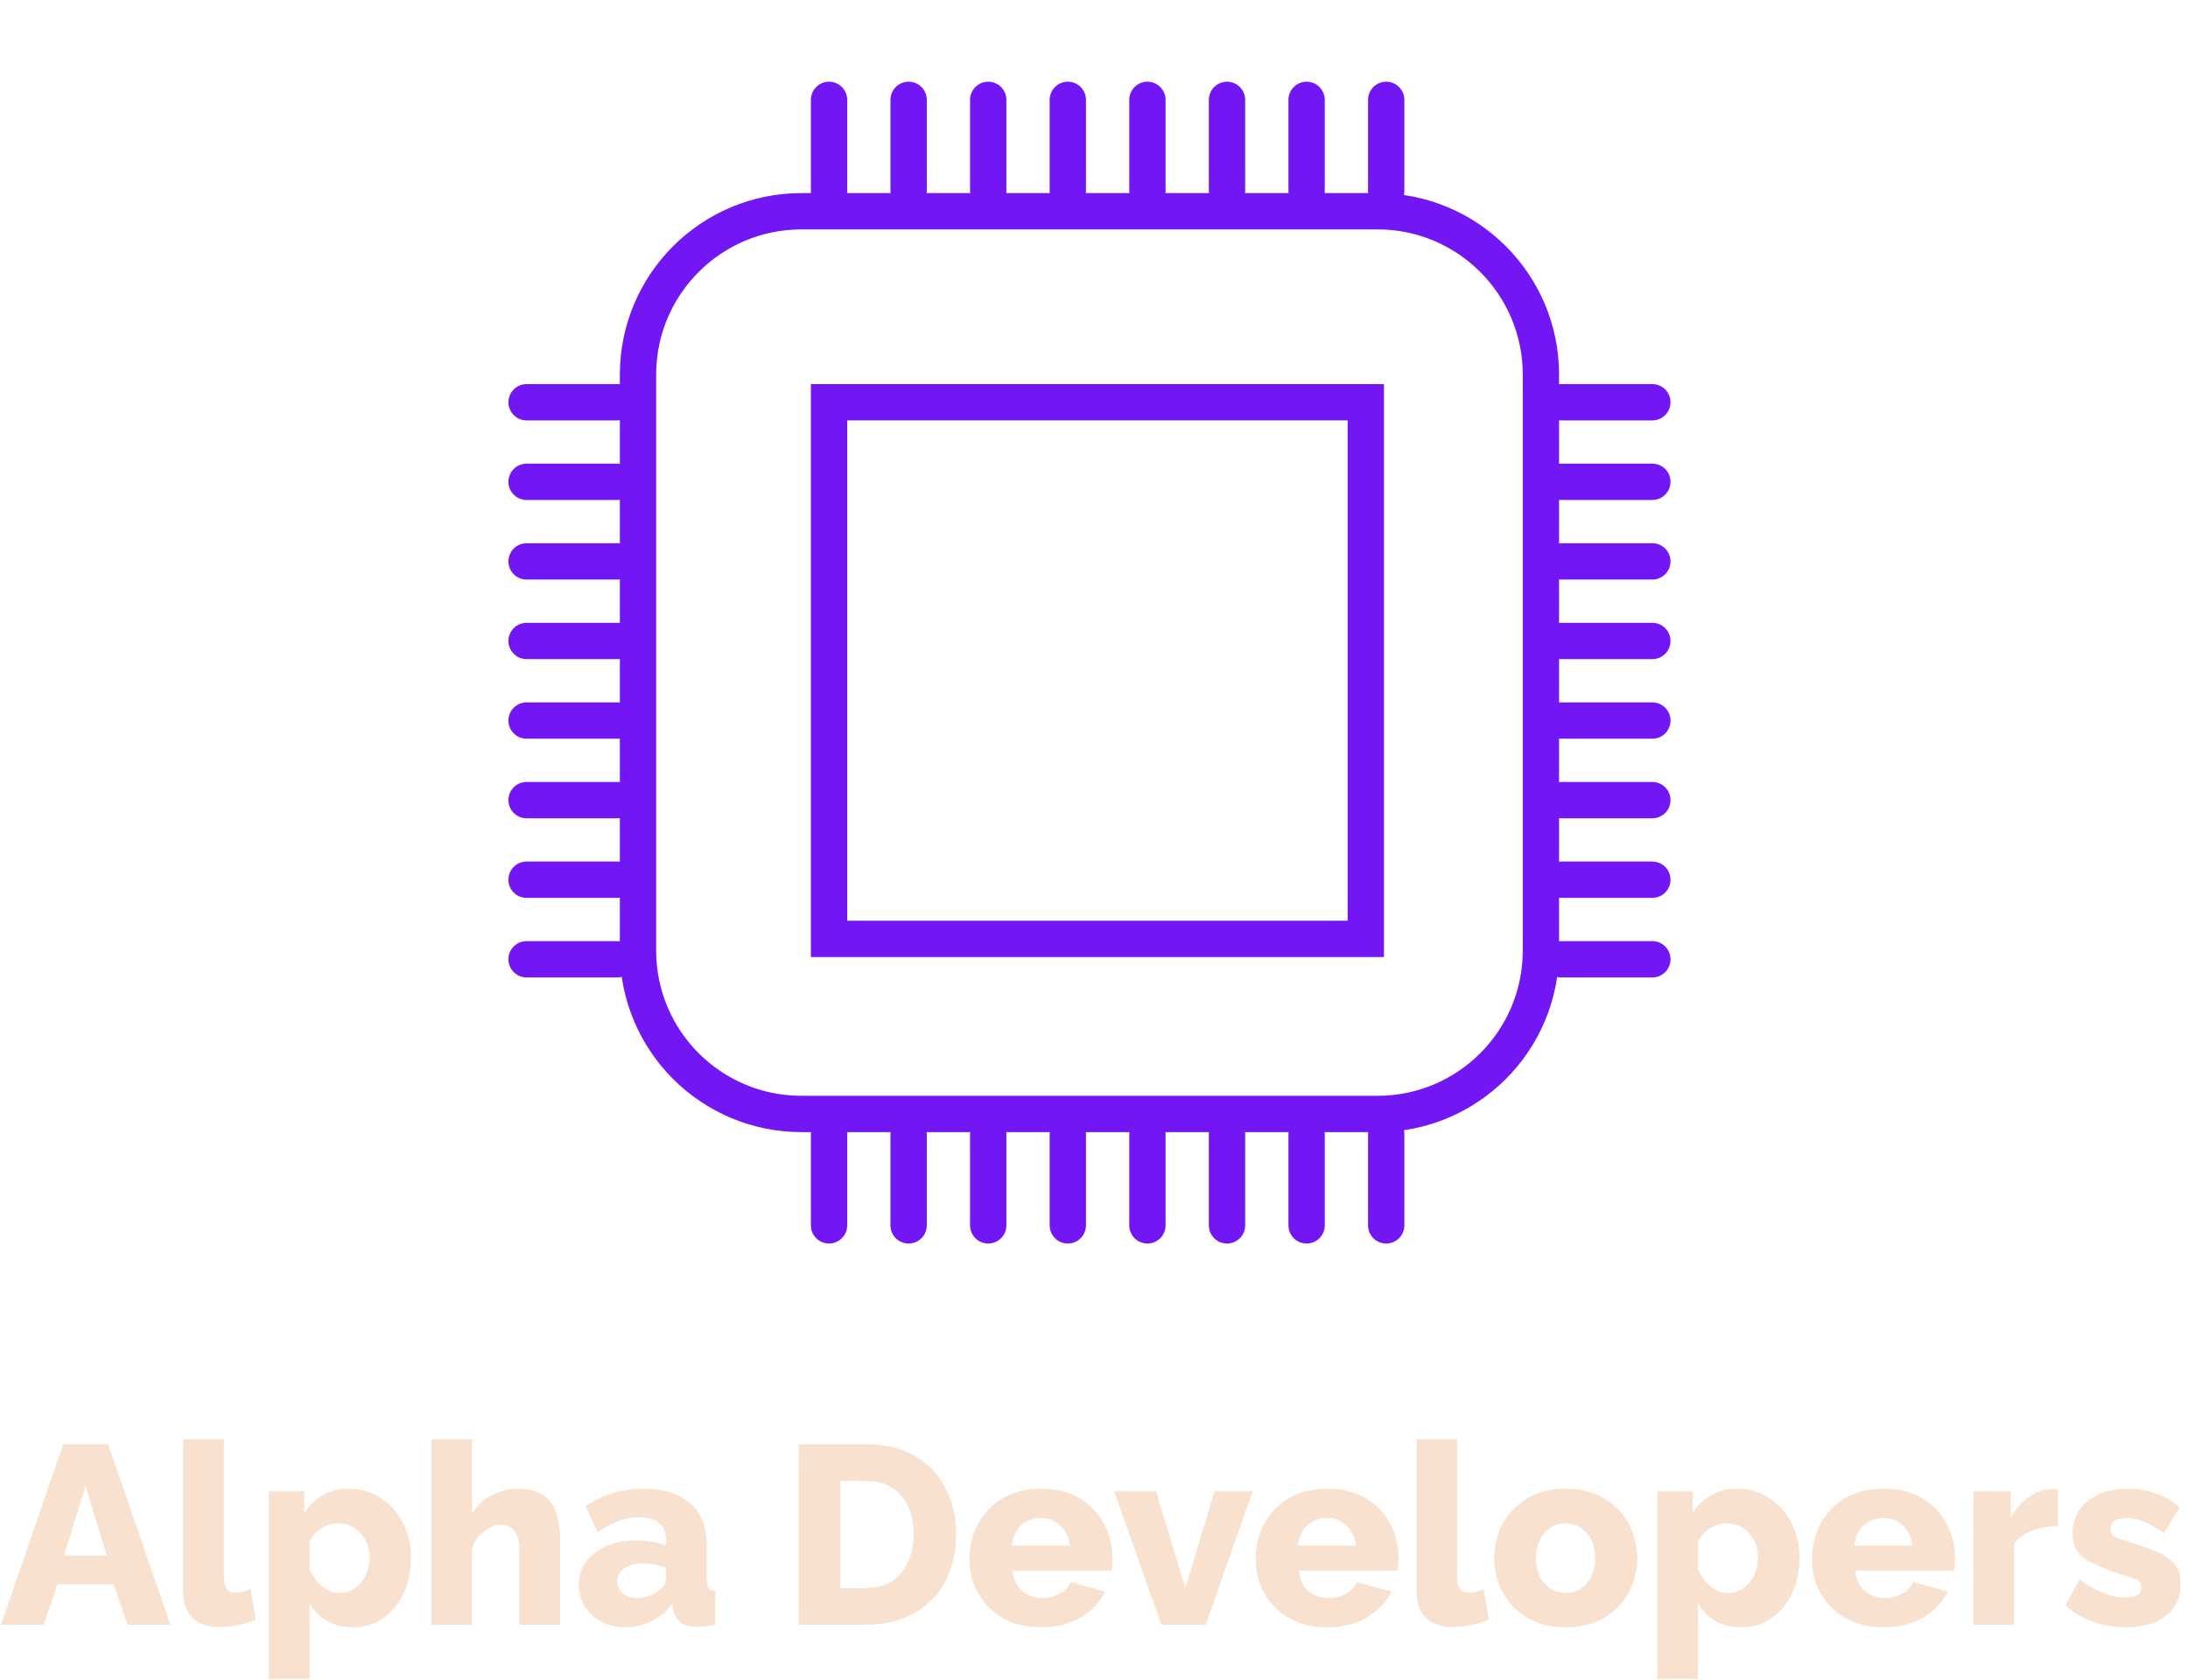
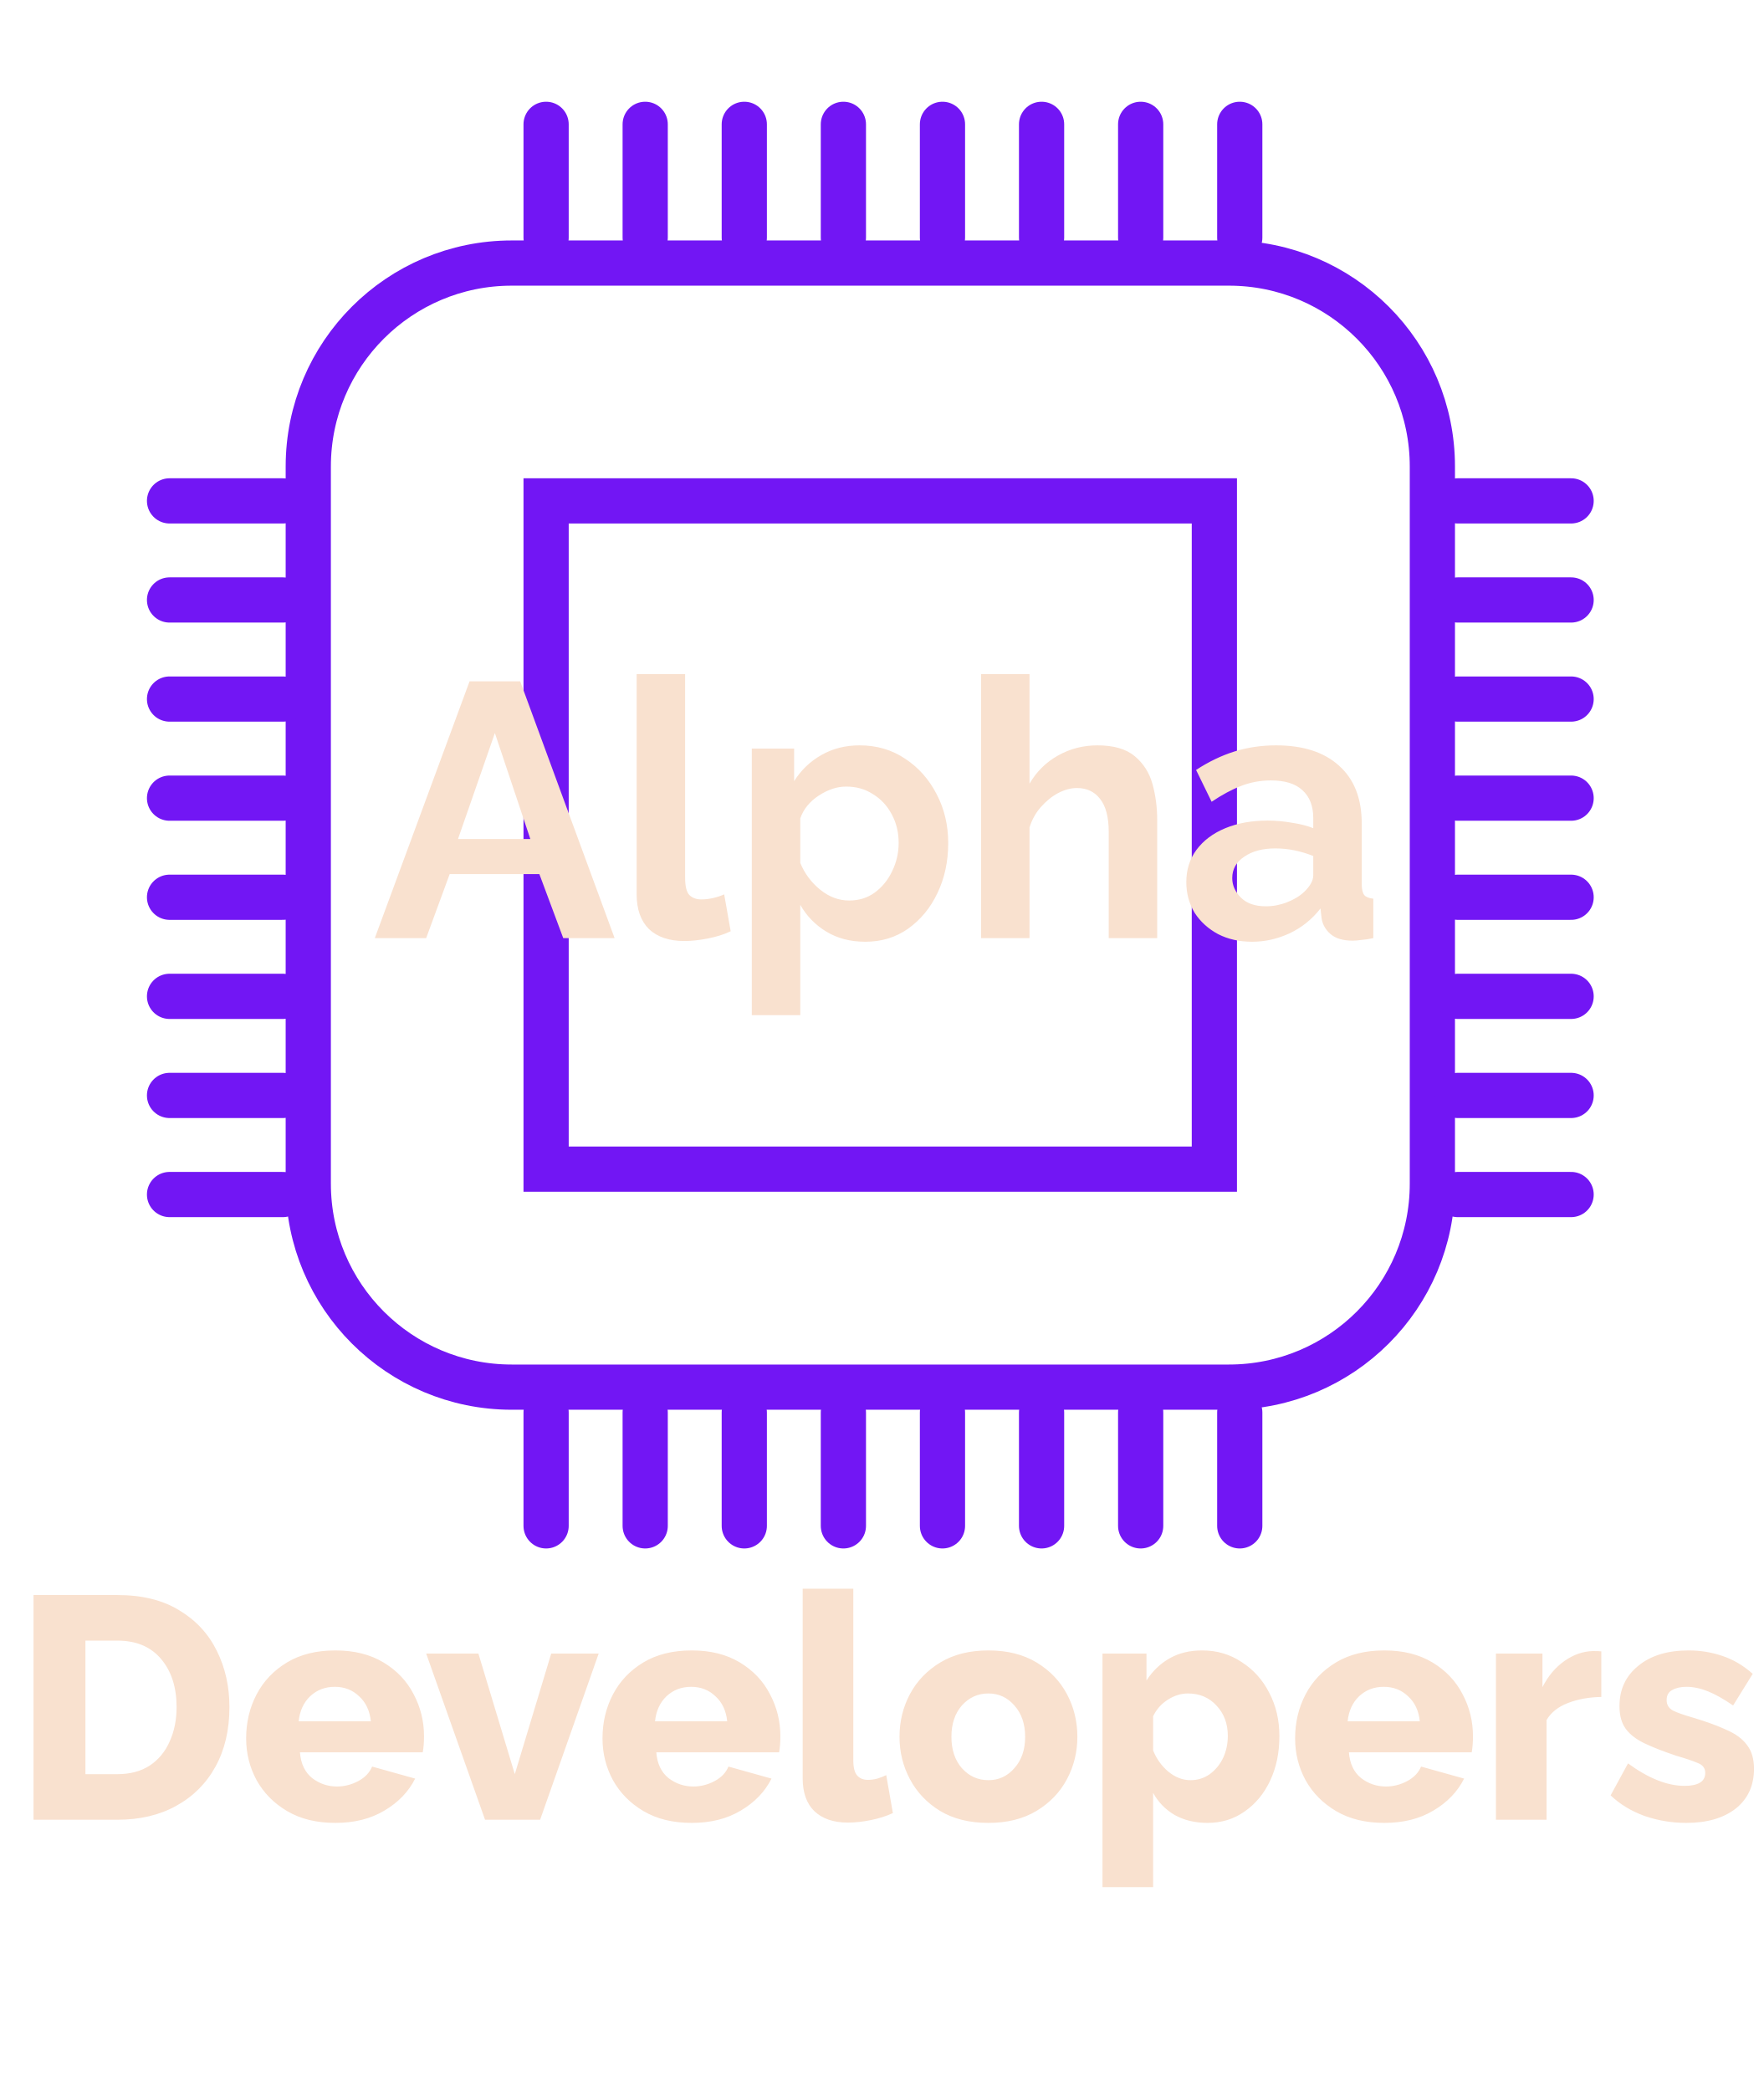
- <svg xmlns="http://www.w3.org/2000/svg" width="241" height="185" viewBox="0 0 241 185" fill="none">
-   <rect x="70.274" y="23.274" width="99.452" height="99.452" rx="18" stroke="#7216F4" stroke-width="4" />
-   <rect x="91.315" y="44.315" width="59.123" height="59.123" stroke="#7216F4" stroke-width="4" />
-   <line x1="68.027" y1="44.315" x2="58" y2="44.315" stroke="#7216F4" stroke-width="4" stroke-linecap="round" />
-   <line x1="68.027" y1="105.685" x2="58" y2="105.685" stroke="#7216F4" stroke-width="4" stroke-linecap="round" />
-   <line x1="68.027" y1="96.918" x2="58" y2="96.918" stroke="#7216F4" stroke-width="4" stroke-linecap="round" />
-   <line x1="68.027" y1="88.151" x2="58" y2="88.151" stroke="#7216F4" stroke-width="4" stroke-linecap="round" />
-   <line x1="68.027" y1="79.384" x2="58" y2="79.384" stroke="#7216F4" stroke-width="4" stroke-linecap="round" />
-   <line x1="68.027" y1="70.616" x2="58" y2="70.616" stroke="#7216F4" stroke-width="4" stroke-linecap="round" />
-   <line x1="68.027" y1="61.849" x2="58" y2="61.849" stroke="#7216F4" stroke-width="4" stroke-linecap="round" />
-   <line x1="68.027" y1="53.082" x2="58" y2="53.082" stroke="#7216F4" stroke-width="4" stroke-linecap="round" />
-   <line x1="91.315" y1="124.973" x2="91.315" y2="135" stroke="#7216F4" stroke-width="4" stroke-linecap="round" />
-   <line x1="152.685" y1="124.973" x2="152.685" y2="135" stroke="#7216F4" stroke-width="4" stroke-linecap="round" />
-   <line x1="143.918" y1="124.973" x2="143.918" y2="135" stroke="#7216F4" stroke-width="4" stroke-linecap="round" />
-   <line x1="135.151" y1="124.973" x2="135.151" y2="135" stroke="#7216F4" stroke-width="4" stroke-linecap="round" />
-   <line x1="126.384" y1="124.973" x2="126.384" y2="135" stroke="#7216F4" stroke-width="4" stroke-linecap="round" />
-   <line x1="117.616" y1="124.973" x2="117.616" y2="135" stroke="#7216F4" stroke-width="4" stroke-linecap="round" />
-   <line x1="108.849" y1="124.973" x2="108.849" y2="135" stroke="#7216F4" stroke-width="4" stroke-linecap="round" />
-   <line x1="100.082" y1="124.973" x2="100.082" y2="135" stroke="#7216F4" stroke-width="4" stroke-linecap="round" />
-   <line x1="91.315" y1="11" x2="91.315" y2="21.027" stroke="#7216F4" stroke-width="4" stroke-linecap="round" />
-   <line x1="152.685" y1="11" x2="152.685" y2="21.027" stroke="#7216F4" stroke-width="4" stroke-linecap="round" />
-   <line x1="143.918" y1="11" x2="143.918" y2="21.027" stroke="#7216F4" stroke-width="4" stroke-linecap="round" />
-   <line x1="135.151" y1="11" x2="135.151" y2="21.027" stroke="#7216F4" stroke-width="4" stroke-linecap="round" />
-   <line x1="126.384" y1="11" x2="126.384" y2="21.027" stroke="#7216F4" stroke-width="4" stroke-linecap="round" />
-   <line x1="117.616" y1="11" x2="117.616" y2="21.027" stroke="#7216F4" stroke-width="4" stroke-linecap="round" />
-   <line x1="108.849" y1="11" x2="108.849" y2="21.027" stroke="#7216F4" stroke-width="4" stroke-linecap="round" />
-   <line x1="100.082" y1="11" x2="100.082" y2="21.027" stroke="#7216F4" stroke-width="4" stroke-linecap="round" />
-   <line x1="182" y1="44.315" x2="171.973" y2="44.315" stroke="#7216F4" stroke-width="4" stroke-linecap="round" />
-   <line x1="182" y1="105.685" x2="171.973" y2="105.685" stroke="#7216F4" stroke-width="4" stroke-linecap="round" />
-   <line x1="182" y1="96.918" x2="171.973" y2="96.918" stroke="#7216F4" stroke-width="4" stroke-linecap="round" />
-   <line x1="182" y1="88.151" x2="171.973" y2="88.151" stroke="#7216F4" stroke-width="4" stroke-linecap="round" />
-   <line x1="182" y1="79.384" x2="171.973" y2="79.384" stroke="#7216F4" stroke-width="4" stroke-linecap="round" />
-   <line x1="182" y1="70.616" x2="171.973" y2="70.616" stroke="#7216F4" stroke-width="4" stroke-linecap="round" />
-   <line x1="182" y1="61.849" x2="171.973" y2="61.849" stroke="#7216F4" stroke-width="4" stroke-linecap="round" />
-   <line x1="182" y1="53.082" x2="171.973" y2="53.082" stroke="#7216F4" stroke-width="4" stroke-linecap="round" />
-   <path d="M6.967 159.12H11.923L18.755 179H14.051L12.511 174.548H6.323L4.811 179H0.107L6.967 159.12ZM11.755 171.384L9.431 163.74L7.051 171.384H11.755ZM20.183 158.56H24.663V173.764C24.663 174.38 24.775 174.819 24.999 175.08C25.223 175.341 25.541 175.472 25.951 175.472C26.231 175.472 26.511 175.435 26.791 175.36C27.09 175.267 27.351 175.164 27.575 175.052L28.163 178.412C27.603 178.673 26.959 178.879 26.231 179.028C25.503 179.177 24.822 179.252 24.187 179.252C22.918 179.252 21.929 178.916 21.219 178.244C20.529 177.572 20.183 176.601 20.183 175.332V158.56ZM38.914 179.28C37.813 179.28 36.842 179.047 36.002 178.58C35.181 178.095 34.546 177.441 34.098 176.62V184.964H29.618V164.3H33.51V166.68C34.051 165.84 34.733 165.187 35.554 164.72C36.376 164.253 37.337 164.02 38.438 164.02C39.745 164.02 40.911 164.365 41.938 165.056C42.983 165.728 43.795 166.633 44.374 167.772C44.971 168.911 45.27 170.189 45.27 171.608C45.27 173.064 44.999 174.371 44.458 175.528C43.917 176.685 43.161 177.6 42.19 178.272C41.238 178.944 40.146 179.28 38.914 179.28ZM37.402 175.5C38.037 175.5 38.606 175.323 39.11 174.968C39.614 174.595 40.006 174.119 40.286 173.54C40.566 172.943 40.706 172.289 40.706 171.58C40.706 170.497 40.37 169.601 39.698 168.892C39.045 168.183 38.205 167.828 37.178 167.828C36.562 167.828 35.965 168.015 35.386 168.388C34.826 168.743 34.397 169.228 34.098 169.844V172.868C34.397 173.615 34.845 174.24 35.442 174.744C36.058 175.248 36.712 175.5 37.402 175.5ZM61.696 179H57.216V170.74C57.216 169.788 57.02 169.088 56.628 168.64C56.255 168.192 55.751 167.968 55.116 167.968C54.594 167.968 54.006 168.211 53.352 168.696C52.718 169.163 52.27 169.788 52.008 170.572V179H47.528V158.56H52.008V166.764C52.531 165.887 53.24 165.215 54.136 164.748C55.032 164.263 56.012 164.02 57.076 164.02C58.066 164.02 58.868 164.188 59.484 164.524C60.1 164.86 60.567 165.308 60.884 165.868C61.202 166.409 61.416 167.007 61.528 167.66C61.64 168.313 61.696 168.957 61.696 169.592V179ZM63.749 174.604C63.749 173.633 64.019 172.784 64.561 172.056C65.102 171.328 65.849 170.759 66.801 170.348C67.753 169.919 68.845 169.704 70.077 169.704C70.674 169.704 71.262 169.76 71.841 169.872C72.419 169.965 72.924 170.105 73.353 170.292V169.648C73.353 167.987 72.373 167.156 70.413 167.156C69.591 167.156 68.817 167.296 68.089 167.576C67.379 167.856 66.624 168.257 65.821 168.78L64.477 165.924C66.418 164.655 68.546 164.02 70.861 164.02C73.064 164.02 74.772 164.552 75.985 165.616C77.217 166.661 77.833 168.183 77.833 170.18V174.016C77.833 174.464 77.898 174.781 78.029 174.968C78.178 175.155 78.43 175.257 78.785 175.276V179C78.393 179.075 78.038 179.131 77.721 179.168C77.403 179.205 77.124 179.224 76.881 179.224C76.041 179.224 75.397 179.056 74.949 178.72C74.519 178.384 74.249 177.927 74.137 177.348L74.053 176.704C73.4 177.544 72.615 178.188 71.701 178.636C70.786 179.065 69.844 179.28 68.873 179.28C67.902 179.28 67.025 179.075 66.241 178.664C65.475 178.253 64.869 177.703 64.421 177.012C63.973 176.303 63.749 175.5 63.749 174.604ZM72.653 175.164C73.12 174.791 73.353 174.408 73.353 174.016V172.7C72.961 172.551 72.531 172.439 72.065 172.364C71.617 172.271 71.206 172.224 70.833 172.224C69.993 172.224 69.302 172.411 68.761 172.784C68.238 173.157 67.977 173.633 67.977 174.212C67.977 174.716 68.173 175.155 68.565 175.528C68.975 175.883 69.517 176.06 70.189 176.06C70.637 176.06 71.085 175.976 71.533 175.808C71.981 175.64 72.354 175.425 72.653 175.164ZM87.978 179V159.12H95.398C97.582 159.12 99.402 159.568 100.858 160.464C102.333 161.341 103.444 162.536 104.19 164.048C104.937 165.541 105.31 167.203 105.31 169.032C105.31 171.048 104.9 172.803 104.078 174.296C103.257 175.789 102.1 176.947 100.606 177.768C99.132 178.589 97.396 179 95.398 179H87.978ZM100.634 169.032C100.634 167.277 100.177 165.859 99.262 164.776C98.348 163.693 97.06 163.152 95.398 163.152H92.57V174.968H95.398C96.518 174.968 97.47 174.716 98.254 174.212C99.038 173.689 99.626 172.98 100.018 172.084C100.429 171.188 100.634 170.171 100.634 169.032ZM114.685 179.28C113.024 179.28 111.605 178.935 110.429 178.244C109.253 177.553 108.348 176.639 107.713 175.5C107.097 174.361 106.789 173.129 106.789 171.804C106.789 170.385 107.097 169.088 107.713 167.912C108.329 166.736 109.225 165.793 110.401 165.084C111.577 164.375 113.005 164.02 114.685 164.02C116.347 164.02 117.765 164.375 118.941 165.084C120.117 165.793 121.004 166.727 121.601 167.884C122.217 169.041 122.525 170.283 122.525 171.608C122.525 172.149 122.488 172.625 122.413 173.036H111.549C111.624 174.025 111.979 174.781 112.613 175.304C113.267 175.808 114.004 176.06 114.825 176.06C115.479 176.06 116.104 175.901 116.701 175.584C117.299 175.267 117.709 174.837 117.933 174.296L121.741 175.36C121.163 176.517 120.257 177.46 119.025 178.188C117.812 178.916 116.365 179.28 114.685 179.28ZM111.437 170.292H117.821C117.728 169.359 117.383 168.621 116.785 168.08C116.207 167.52 115.488 167.24 114.629 167.24C113.771 167.24 113.043 167.52 112.445 168.08C111.867 168.64 111.531 169.377 111.437 170.292ZM127.926 179L122.718 164.3H127.338L130.558 174.968L133.778 164.3H137.978L132.798 179H127.926ZM146.213 179.28C144.551 179.28 143.133 178.935 141.957 178.244C140.781 177.553 139.875 176.639 139.241 175.5C138.625 174.361 138.317 173.129 138.317 171.804C138.317 170.385 138.625 169.088 139.241 167.912C139.857 166.736 140.753 165.793 141.929 165.084C143.105 164.375 144.533 164.02 146.213 164.02C147.874 164.02 149.293 164.375 150.469 165.084C151.645 165.793 152.531 166.727 153.129 167.884C153.745 169.041 154.053 170.283 154.053 171.608C154.053 172.149 154.015 172.625 153.941 173.036H143.077C143.151 174.025 143.506 174.781 144.141 175.304C144.794 175.808 145.531 176.06 146.353 176.06C147.006 176.06 147.631 175.901 148.229 175.584C148.826 175.267 149.237 174.837 149.461 174.296L153.269 175.36C152.69 176.517 151.785 177.46 150.553 178.188C149.339 178.916 147.893 179.28 146.213 179.28ZM142.965 170.292H149.349C149.255 169.359 148.91 168.621 148.313 168.08C147.734 167.52 147.015 167.24 146.157 167.24C145.298 167.24 144.57 167.52 143.973 168.08C143.394 168.64 143.058 169.377 142.965 170.292ZM156.027 158.56H160.507V173.764C160.507 174.38 160.619 174.819 160.843 175.08C161.067 175.341 161.384 175.472 161.795 175.472C162.075 175.472 162.355 175.435 162.635 175.36C162.934 175.267 163.195 175.164 163.419 175.052L164.007 178.412C163.447 178.673 162.803 178.879 162.075 179.028C161.347 179.177 160.666 179.252 160.031 179.252C158.762 179.252 157.772 178.916 157.063 178.244C156.372 177.572 156.027 176.601 156.027 175.332V158.56ZM172.462 179.28C170.782 179.28 169.354 178.925 168.178 178.216C167.021 177.507 166.134 176.573 165.518 175.416C164.902 174.259 164.594 173.008 164.594 171.664C164.594 170.301 164.902 169.041 165.518 167.884C166.134 166.727 167.03 165.793 168.206 165.084C169.382 164.375 170.801 164.02 172.462 164.02C174.123 164.02 175.542 164.375 176.718 165.084C177.894 165.793 178.79 166.727 179.406 167.884C180.022 169.041 180.33 170.301 180.33 171.664C180.33 173.008 180.022 174.259 179.406 175.416C178.79 176.573 177.894 177.507 176.718 178.216C175.542 178.925 174.123 179.28 172.462 179.28ZM169.186 171.664C169.186 172.803 169.494 173.727 170.11 174.436C170.745 175.145 171.529 175.5 172.462 175.5C173.377 175.5 174.142 175.145 174.758 174.436C175.393 173.727 175.71 172.803 175.71 171.664C175.71 170.525 175.393 169.601 174.758 168.892C174.142 168.183 173.377 167.828 172.462 167.828C171.529 167.828 170.745 168.183 170.11 168.892C169.494 169.601 169.186 170.525 169.186 171.664ZM191.848 179.28C190.746 179.28 189.776 179.047 188.936 178.58C188.114 178.095 187.48 177.441 187.032 176.62V184.964H182.552V164.3H186.444V166.68C186.985 165.84 187.666 165.187 188.488 164.72C189.309 164.253 190.27 164.02 191.372 164.02C192.678 164.02 193.845 164.365 194.872 165.056C195.917 165.728 196.729 166.633 197.308 167.772C197.905 168.911 198.204 170.189 198.204 171.608C198.204 173.064 197.933 174.371 197.392 175.528C196.85 176.685 196.094 177.6 195.124 178.272C194.172 178.944 193.08 179.28 191.848 179.28ZM190.336 175.5C190.97 175.5 191.54 175.323 192.044 174.968C192.548 174.595 192.94 174.119 193.22 173.54C193.5 172.943 193.64 172.289 193.64 171.58C193.64 170.497 193.304 169.601 192.632 168.892C191.978 168.183 191.138 167.828 190.112 167.828C189.496 167.828 188.898 168.015 188.32 168.388C187.76 168.743 187.33 169.228 187.032 169.844V172.868C187.33 173.615 187.778 174.24 188.376 174.744C188.992 175.248 189.645 175.5 190.336 175.5ZM207.49 179.28C205.829 179.28 204.41 178.935 203.234 178.244C202.058 177.553 201.153 176.639 200.518 175.5C199.902 174.361 199.594 173.129 199.594 171.804C199.594 170.385 199.902 169.088 200.518 167.912C201.134 166.736 202.03 165.793 203.206 165.084C204.382 164.375 205.81 164.02 207.49 164.02C209.151 164.02 210.57 164.375 211.746 165.084C212.922 165.793 213.809 166.727 214.406 167.884C215.022 169.041 215.33 170.283 215.33 171.608C215.33 172.149 215.293 172.625 215.218 173.036H204.354C204.429 174.025 204.783 174.781 205.418 175.304C206.071 175.808 206.809 176.06 207.63 176.06C208.283 176.06 208.909 175.901 209.506 175.584C210.103 175.267 210.514 174.837 210.738 174.296L214.546 175.36C213.967 176.517 213.062 177.46 211.83 178.188C210.617 178.916 209.17 179.28 207.49 179.28ZM204.242 170.292H210.626C210.533 169.359 210.187 168.621 209.59 168.08C209.011 167.52 208.293 167.24 207.434 167.24C206.575 167.24 205.847 167.52 205.25 168.08C204.671 168.64 204.335 169.377 204.242 170.292ZM226.684 168.136C225.602 168.155 224.622 168.332 223.744 168.668C222.867 169.004 222.232 169.508 221.84 170.18V179H217.36V164.3H221.476V167.268C221.98 166.279 222.634 165.504 223.436 164.944C224.239 164.384 225.079 164.095 225.956 164.076C226.33 164.076 226.572 164.085 226.684 164.104V168.136ZM234.199 179.28C232.93 179.28 231.698 179.075 230.503 178.664C229.327 178.235 228.329 177.628 227.507 176.844L229.047 174.016C230.858 175.341 232.529 176.004 234.059 176.004C234.638 176.004 235.086 175.911 235.403 175.724C235.721 175.537 235.879 175.248 235.879 174.856C235.879 174.445 235.665 174.156 235.235 173.988C234.806 173.801 234.171 173.587 233.331 173.344C232.211 172.971 231.278 172.607 230.531 172.252C229.785 171.897 229.225 171.468 228.851 170.964C228.478 170.46 228.291 169.788 228.291 168.948C228.291 167.473 228.842 166.288 229.943 165.392C231.045 164.477 232.538 164.02 234.423 164.02C235.431 164.02 236.411 164.179 237.363 164.496C238.334 164.813 239.239 165.345 240.079 166.092L238.343 168.892C237.503 168.313 236.757 167.893 236.103 167.632C235.45 167.371 234.815 167.24 234.199 167.24C233.714 167.24 233.303 167.333 232.967 167.52C232.631 167.688 232.463 167.987 232.463 168.416C232.463 168.827 232.65 169.135 233.023 169.34C233.397 169.527 233.975 169.732 234.759 169.956C235.954 170.311 236.953 170.675 237.755 171.048C238.577 171.403 239.183 171.851 239.575 172.392C239.986 172.915 240.191 173.615 240.191 174.492C240.191 175.985 239.65 177.161 238.567 178.02C237.485 178.86 236.029 179.28 234.199 179.28Z" fill="#F9E1CF" />
+ <svg xmlns="http://www.w3.org/2000/svg" width="156" height="185" viewBox="0 0 156 185" fill="none">
+   <path d="M2.966 161V141.12H10.386C12.57 141.12 14.39 141.568 15.847 142.464C17.321 143.341 18.432 144.536 19.178 146.048C19.925 147.541 20.299 149.203 20.299 151.032C20.299 153.048 19.888 154.803 19.067 156.296C18.245 157.789 17.088 158.947 15.595 159.768C14.12 160.589 12.384 161 10.386 161H2.966ZM15.623 151.032C15.623 149.277 15.165 147.859 14.251 146.776C13.336 145.693 12.048 145.152 10.386 145.152H7.559V156.968H10.386C11.507 156.968 12.459 156.716 13.242 156.212C14.027 155.689 14.614 154.98 15.007 154.084C15.417 153.188 15.623 152.171 15.623 151.032ZM29.674 161.28C28.012 161.28 26.593 160.935 25.418 160.244C24.241 159.553 23.336 158.639 22.701 157.5C22.085 156.361 21.777 155.129 21.777 153.804C21.777 152.385 22.085 151.088 22.701 149.912C23.317 148.736 24.213 147.793 25.39 147.084C26.566 146.375 27.994 146.02 29.674 146.02C31.335 146.02 32.754 146.375 33.929 147.084C35.105 147.793 35.992 148.727 36.59 149.884C37.206 151.041 37.514 152.283 37.514 153.608C37.514 154.149 37.476 154.625 37.401 155.036H26.538C26.612 156.025 26.967 156.781 27.602 157.304C28.255 157.808 28.992 158.06 29.814 158.06C30.467 158.06 31.092 157.901 31.689 157.584C32.287 157.267 32.697 156.837 32.922 156.296L36.73 157.36C36.151 158.517 35.245 159.46 34.014 160.188C32.8 160.916 31.354 161.28 29.674 161.28ZM26.425 152.292H32.809C32.716 151.359 32.371 150.621 31.773 150.08C31.195 149.52 30.476 149.24 29.617 149.24C28.759 149.24 28.031 149.52 27.433 150.08C26.855 150.64 26.519 151.377 26.425 152.292ZM42.914 161L37.706 146.3H42.326L45.546 156.968L48.766 146.3H52.966L47.786 161H42.914ZM61.201 161.28C59.539 161.28 58.121 160.935 56.945 160.244C55.769 159.553 54.864 158.639 54.229 157.5C53.613 156.361 53.305 155.129 53.305 153.804C53.305 152.385 53.613 151.088 54.229 149.912C54.845 148.736 55.741 147.793 56.917 147.084C58.093 146.375 59.521 146.02 61.201 146.02C62.862 146.02 64.281 146.375 65.457 147.084C66.633 147.793 67.519 148.727 68.117 149.884C68.733 151.041 69.041 152.283 69.041 153.608C69.041 154.149 69.004 154.625 68.929 155.036H58.065C58.139 156.025 58.494 156.781 59.129 157.304C59.782 157.808 60.52 158.06 61.341 158.06C61.994 158.06 62.62 157.901 63.217 157.584C63.814 157.267 64.225 156.837 64.449 156.296L68.257 157.36C67.678 158.517 66.773 159.46 65.541 160.188C64.328 160.916 62.881 161.28 61.201 161.28ZM57.953 152.292H64.337C64.243 151.359 63.898 150.621 63.301 150.08C62.722 149.52 62.004 149.24 61.145 149.24C60.286 149.24 59.558 149.52 58.961 150.08C58.382 150.64 58.046 151.377 57.953 152.292ZM71.015 140.56H75.495V155.764C75.495 156.38 75.607 156.819 75.831 157.08C76.055 157.341 76.373 157.472 76.783 157.472C77.063 157.472 77.343 157.435 77.623 157.36C77.922 157.267 78.183 157.164 78.407 157.052L78.995 160.412C78.435 160.673 77.791 160.879 77.063 161.028C76.335 161.177 75.654 161.252 75.019 161.252C73.75 161.252 72.761 160.916 72.051 160.244C71.361 159.572 71.015 158.601 71.015 157.332V140.56ZM87.45 161.28C85.77 161.28 84.342 160.925 83.166 160.216C82.009 159.507 81.122 158.573 80.506 157.416C79.89 156.259 79.582 155.008 79.582 153.664C79.582 152.301 79.89 151.041 80.506 149.884C81.122 148.727 82.018 147.793 83.194 147.084C84.37 146.375 85.789 146.02 87.45 146.02C89.112 146.02 90.53 146.375 91.706 147.084C92.882 147.793 93.778 148.727 94.394 149.884C95.01 151.041 95.318 152.301 95.318 153.664C95.318 155.008 95.01 156.259 94.394 157.416C93.778 158.573 92.882 159.507 91.706 160.216C90.53 160.925 89.112 161.28 87.45 161.28ZM84.174 153.664C84.174 154.803 84.482 155.727 85.098 156.436C85.733 157.145 86.517 157.5 87.45 157.5C88.365 157.5 89.13 157.145 89.746 156.436C90.381 155.727 90.698 154.803 90.698 153.664C90.698 152.525 90.381 151.601 89.746 150.892C89.13 150.183 88.365 149.828 87.45 149.828C86.517 149.828 85.733 150.183 85.098 150.892C84.482 151.601 84.174 152.525 84.174 153.664ZM106.836 161.28C105.735 161.28 104.764 161.047 103.924 160.58C103.103 160.095 102.468 159.441 102.02 158.62V166.964H97.54V146.3H101.432V148.68C101.973 147.84 102.655 147.187 103.476 146.72C104.297 146.253 105.259 146.02 106.36 146.02C107.667 146.02 108.833 146.365 109.86 147.056C110.905 147.728 111.717 148.633 112.296 149.772C112.893 150.911 113.192 152.189 113.192 153.608C113.192 155.064 112.921 156.371 112.38 157.528C111.839 158.685 111.083 159.6 110.112 160.272C109.16 160.944 108.068 161.28 106.836 161.28ZM105.324 157.5C105.959 157.5 106.528 157.323 107.032 156.968C107.536 156.595 107.928 156.119 108.208 155.54C108.488 154.943 108.628 154.289 108.628 153.58C108.628 152.497 108.292 151.601 107.62 150.892C106.967 150.183 106.127 149.828 105.1 149.828C104.484 149.828 103.887 150.015 103.308 150.388C102.748 150.743 102.319 151.228 102.02 151.844V154.868C102.319 155.615 102.767 156.24 103.364 156.744C103.98 157.248 104.633 157.5 105.324 157.5ZM122.478 161.28C120.817 161.28 119.398 160.935 118.222 160.244C117.046 159.553 116.141 158.639 115.506 157.5C114.89 156.361 114.582 155.129 114.582 153.804C114.582 152.385 114.89 151.088 115.506 149.912C116.122 148.736 117.018 147.793 118.194 147.084C119.37 146.375 120.798 146.02 122.478 146.02C124.139 146.02 125.558 146.375 126.734 147.084C127.91 147.793 128.797 148.727 129.394 149.884C130.01 151.041 130.318 152.283 130.318 153.608C130.318 154.149 130.281 154.625 130.206 155.036H119.342C119.417 156.025 119.771 156.781 120.406 157.304C121.059 157.808 121.797 158.06 122.618 158.06C123.271 158.06 123.897 157.901 124.494 157.584C125.091 157.267 125.502 156.837 125.726 156.296L129.534 157.36C128.955 158.517 128.05 159.46 126.818 160.188C125.605 160.916 124.158 161.28 122.478 161.28ZM119.23 152.292H125.614C125.521 151.359 125.175 150.621 124.578 150.08C123.999 149.52 123.281 149.24 122.422 149.24C121.563 149.24 120.835 149.52 120.238 150.08C119.659 150.64 119.323 151.377 119.23 152.292ZM141.673 150.136C140.59 150.155 139.61 150.332 138.733 150.668C137.855 151.004 137.221 151.508 136.829 152.18V161H132.349V146.3H136.465V149.268C136.969 148.279 137.622 147.504 138.425 146.944C139.227 146.384 140.067 146.095 140.945 146.076C141.318 146.076 141.561 146.085 141.673 146.104V150.136ZM149.188 161.28C147.918 161.28 146.686 161.075 145.492 160.664C144.316 160.235 143.317 159.628 142.496 158.844L144.036 156.016C145.846 157.341 147.517 158.004 149.048 158.004C149.626 158.004 150.074 157.911 150.392 157.724C150.709 157.537 150.868 157.248 150.868 156.856C150.868 156.445 150.653 156.156 150.224 155.988C149.794 155.801 149.16 155.587 148.32 155.344C147.2 154.971 146.266 154.607 145.52 154.252C144.773 153.897 144.213 153.468 143.84 152.964C143.466 152.46 143.28 151.788 143.28 150.948C143.28 149.473 143.83 148.288 144.932 147.392C146.033 146.477 147.526 146.02 149.412 146.02C150.42 146.02 151.4 146.179 152.352 146.496C153.322 146.813 154.228 147.345 155.068 148.092L153.332 150.892C152.492 150.313 151.745 149.893 151.092 149.632C150.438 149.371 149.804 149.24 149.188 149.24C148.702 149.24 148.292 149.333 147.956 149.52C147.62 149.688 147.452 149.987 147.452 150.416C147.452 150.827 147.638 151.135 148.012 151.34C148.385 151.527 148.964 151.732 149.748 151.956C150.942 152.311 151.941 152.675 152.744 153.048C153.565 153.403 154.172 153.851 154.564 154.392C154.974 154.915 155.18 155.615 155.18 156.492C155.18 157.985 154.638 159.161 153.556 160.02C152.473 160.86 151.017 161.28 149.188 161.28Z" fill="#F9E1CF" />
+   <rect x="27.274" y="23.274" width="99.452" height="99.452" rx="18" stroke="#7216F4" stroke-width="4" />
+   <rect x="48.315" y="44.315" width="59.123" height="59.123" stroke="#7216F4" stroke-width="4" />
+   <line x1="25.027" y1="44.315" x2="15" y2="44.315" stroke="#7216F4" stroke-width="4" stroke-linecap="round" />
+   <line x1="25.027" y1="105.685" x2="15" y2="105.685" stroke="#7216F4" stroke-width="4" stroke-linecap="round" />
+   <line x1="25.027" y1="96.918" x2="15" y2="96.918" stroke="#7216F4" stroke-width="4" stroke-linecap="round" />
+   <line x1="25.027" y1="88.151" x2="15" y2="88.151" stroke="#7216F4" stroke-width="4" stroke-linecap="round" />
+   <line x1="25.027" y1="79.384" x2="15" y2="79.384" stroke="#7216F4" stroke-width="4" stroke-linecap="round" />
+   <line x1="25.027" y1="70.616" x2="15" y2="70.616" stroke="#7216F4" stroke-width="4" stroke-linecap="round" />
+   <line x1="25.027" y1="61.849" x2="15" y2="61.849" stroke="#7216F4" stroke-width="4" stroke-linecap="round" />
+   <line x1="25.027" y1="53.082" x2="15" y2="53.082" stroke="#7216F4" stroke-width="4" stroke-linecap="round" />
+   <line x1="48.315" y1="124.973" x2="48.315" y2="135" stroke="#7216F4" stroke-width="4" stroke-linecap="round" />
+   <line x1="109.685" y1="124.973" x2="109.685" y2="135" stroke="#7216F4" stroke-width="4" stroke-linecap="round" />
+   <line x1="100.918" y1="124.973" x2="100.918" y2="135" stroke="#7216F4" stroke-width="4" stroke-linecap="round" />
+   <line x1="92.151" y1="124.973" x2="92.151" y2="135" stroke="#7216F4" stroke-width="4" stroke-linecap="round" />
+   <line x1="83.383" y1="124.973" x2="83.383" y2="135" stroke="#7216F4" stroke-width="4" stroke-linecap="round" />
+   <line x1="74.617" y1="124.973" x2="74.617" y2="135" stroke="#7216F4" stroke-width="4" stroke-linecap="round" />
+   <line x1="65.849" y1="124.973" x2="65.849" y2="135" stroke="#7216F4" stroke-width="4" stroke-linecap="round" />
+   <line x1="57.082" y1="124.973" x2="57.082" y2="135" stroke="#7216F4" stroke-width="4" stroke-linecap="round" />
+   <line x1="48.315" y1="11" x2="48.315" y2="21.027" stroke="#7216F4" stroke-width="4" stroke-linecap="round" />
+   <line x1="109.685" y1="11" x2="109.685" y2="21.027" stroke="#7216F4" stroke-width="4" stroke-linecap="round" />
+   <line x1="100.918" y1="11" x2="100.918" y2="21.027" stroke="#7216F4" stroke-width="4" stroke-linecap="round" />
+   <line x1="92.151" y1="11" x2="92.151" y2="21.027" stroke="#7216F4" stroke-width="4" stroke-linecap="round" />
+   <line x1="83.383" y1="11" x2="83.383" y2="21.027" stroke="#7216F4" stroke-width="4" stroke-linecap="round" />
+   <line x1="74.617" y1="11" x2="74.617" y2="21.027" stroke="#7216F4" stroke-width="4" stroke-linecap="round" />
+   <line x1="65.849" y1="11" x2="65.849" y2="21.027" stroke="#7216F4" stroke-width="4" stroke-linecap="round" />
+   <line x1="57.082" y1="11" x2="57.082" y2="21.027" stroke="#7216F4" stroke-width="4" stroke-linecap="round" />
+   <line x1="139" y1="44.315" x2="128.973" y2="44.315" stroke="#7216F4" stroke-width="4" stroke-linecap="round" />
+   <line x1="139" y1="105.685" x2="128.973" y2="105.685" stroke="#7216F4" stroke-width="4" stroke-linecap="round" />
+   <line x1="139" y1="96.918" x2="128.973" y2="96.918" stroke="#7216F4" stroke-width="4" stroke-linecap="round" />
+   <line x1="139" y1="88.151" x2="128.973" y2="88.151" stroke="#7216F4" stroke-width="4" stroke-linecap="round" />
+   <line x1="139" y1="79.384" x2="128.973" y2="79.384" stroke="#7216F4" stroke-width="4" stroke-linecap="round" />
+   <line x1="139" y1="70.616" x2="128.973" y2="70.616" stroke="#7216F4" stroke-width="4" stroke-linecap="round" />
+   <line x1="139" y1="61.849" x2="128.973" y2="61.849" stroke="#7216F4" stroke-width="4" stroke-linecap="round" />
+   <line x1="139" y1="53.082" x2="128.973" y2="53.082" stroke="#7216F4" stroke-width="4" stroke-linecap="round" />
+   <path d="M41.544 60.28H46.024L54.376 83H49.832L47.72 77.336H39.784L37.704 83H33.16L41.544 60.28ZM46.92 74.232L43.784 64.856L40.52 74.232H46.92ZM56.326 59.64H60.614V77.624C60.614 78.413 60.742 78.936 60.998 79.192C61.254 79.448 61.606 79.576 62.054 79.576C62.396 79.576 62.748 79.533 63.11 79.448C63.473 79.363 63.793 79.256 64.07 79.128L64.646 82.392C64.07 82.669 63.398 82.883 62.63 83.032C61.862 83.181 61.169 83.256 60.55 83.256C59.206 83.256 58.161 82.904 57.414 82.2C56.689 81.475 56.326 80.451 56.326 79.128V59.64ZM76.562 83.32C75.24 83.32 74.088 83.021 73.106 82.424C72.125 81.827 71.357 81.037 70.802 80.056V89.816H66.514V66.232H70.258V69.112C70.877 68.131 71.677 67.363 72.659 66.808C73.661 66.232 74.792 65.944 76.05 65.944C77.565 65.944 78.909 66.339 80.082 67.128C81.256 67.896 82.184 68.941 82.867 70.264C83.549 71.565 83.891 73.005 83.891 74.584C83.891 76.227 83.57 77.709 82.93 79.032C82.312 80.333 81.448 81.379 80.338 82.168C79.251 82.936 77.992 83.32 76.562 83.32ZM75.123 79.672C75.997 79.672 76.754 79.437 77.394 78.968C78.056 78.477 78.568 77.848 78.93 77.08C79.314 76.291 79.507 75.459 79.507 74.584C79.507 73.645 79.304 72.803 78.898 72.056C78.493 71.288 77.939 70.691 77.234 70.264C76.552 69.816 75.763 69.592 74.867 69.592C74.056 69.592 73.245 69.859 72.434 70.392C71.624 70.925 71.08 71.597 70.802 72.408V76.344C71.186 77.283 71.773 78.072 72.562 78.712C73.352 79.352 74.205 79.672 75.123 79.672ZM102.38 83H98.092V73.592C98.092 72.291 97.836 71.32 97.324 70.68C96.833 70.04 96.15 69.72 95.276 69.72C94.742 69.72 94.188 69.869 93.612 70.168C93.057 70.467 92.545 70.883 92.076 71.416C91.628 71.928 91.297 72.525 91.084 73.208V83H86.796V59.64H91.084V69.336C91.702 68.269 92.545 67.437 93.612 66.84C94.678 66.243 95.841 65.944 97.1 65.944C98.529 65.944 99.628 66.264 100.396 66.904C101.164 67.544 101.686 68.365 101.964 69.368C102.241 70.371 102.38 71.427 102.38 72.536V83ZM104.956 78.04C104.956 76.952 105.255 76.003 105.852 75.192C106.471 74.36 107.324 73.72 108.412 73.272C109.5 72.824 110.748 72.6 112.156 72.6C112.86 72.6 113.575 72.664 114.3 72.792C115.026 72.899 115.655 73.059 116.188 73.272V72.376C116.188 71.309 115.868 70.488 115.228 69.912C114.61 69.336 113.682 69.048 112.444 69.048C111.527 69.048 110.652 69.208 109.82 69.528C108.988 69.848 108.114 70.317 107.196 70.936L105.82 68.12C106.93 67.395 108.06 66.851 109.212 66.488C110.386 66.125 111.612 65.944 112.892 65.944C115.282 65.944 117.138 66.541 118.46 67.736C119.804 68.931 120.476 70.637 120.476 72.856V78.2C120.476 78.669 120.551 79 120.7 79.192C120.85 79.363 121.116 79.469 121.5 79.512V83C121.116 83.085 120.764 83.139 120.444 83.16C120.146 83.203 119.89 83.224 119.676 83.224C118.823 83.224 118.172 83.032 117.724 82.648C117.276 82.264 117.01 81.795 116.924 81.24L116.828 80.376C116.082 81.336 115.164 82.072 114.076 82.584C113.01 83.075 111.911 83.32 110.78 83.32C109.65 83.32 108.647 83.096 107.772 82.648C106.898 82.179 106.204 81.549 105.692 80.76C105.202 79.949 104.956 79.043 104.956 78.04ZM115.388 78.904C115.922 78.392 116.188 77.901 116.188 77.432V75.736C115.079 75.288 113.959 75.064 112.828 75.064C111.698 75.064 110.78 75.309 110.076 75.8C109.372 76.269 109.02 76.899 109.02 77.688C109.02 78.328 109.276 78.904 109.788 79.416C110.3 79.928 111.036 80.184 111.996 80.184C112.636 80.184 113.255 80.067 113.852 79.832C114.471 79.597 114.983 79.288 115.388 78.904Z" fill="#F9E1CF" />
</svg>
